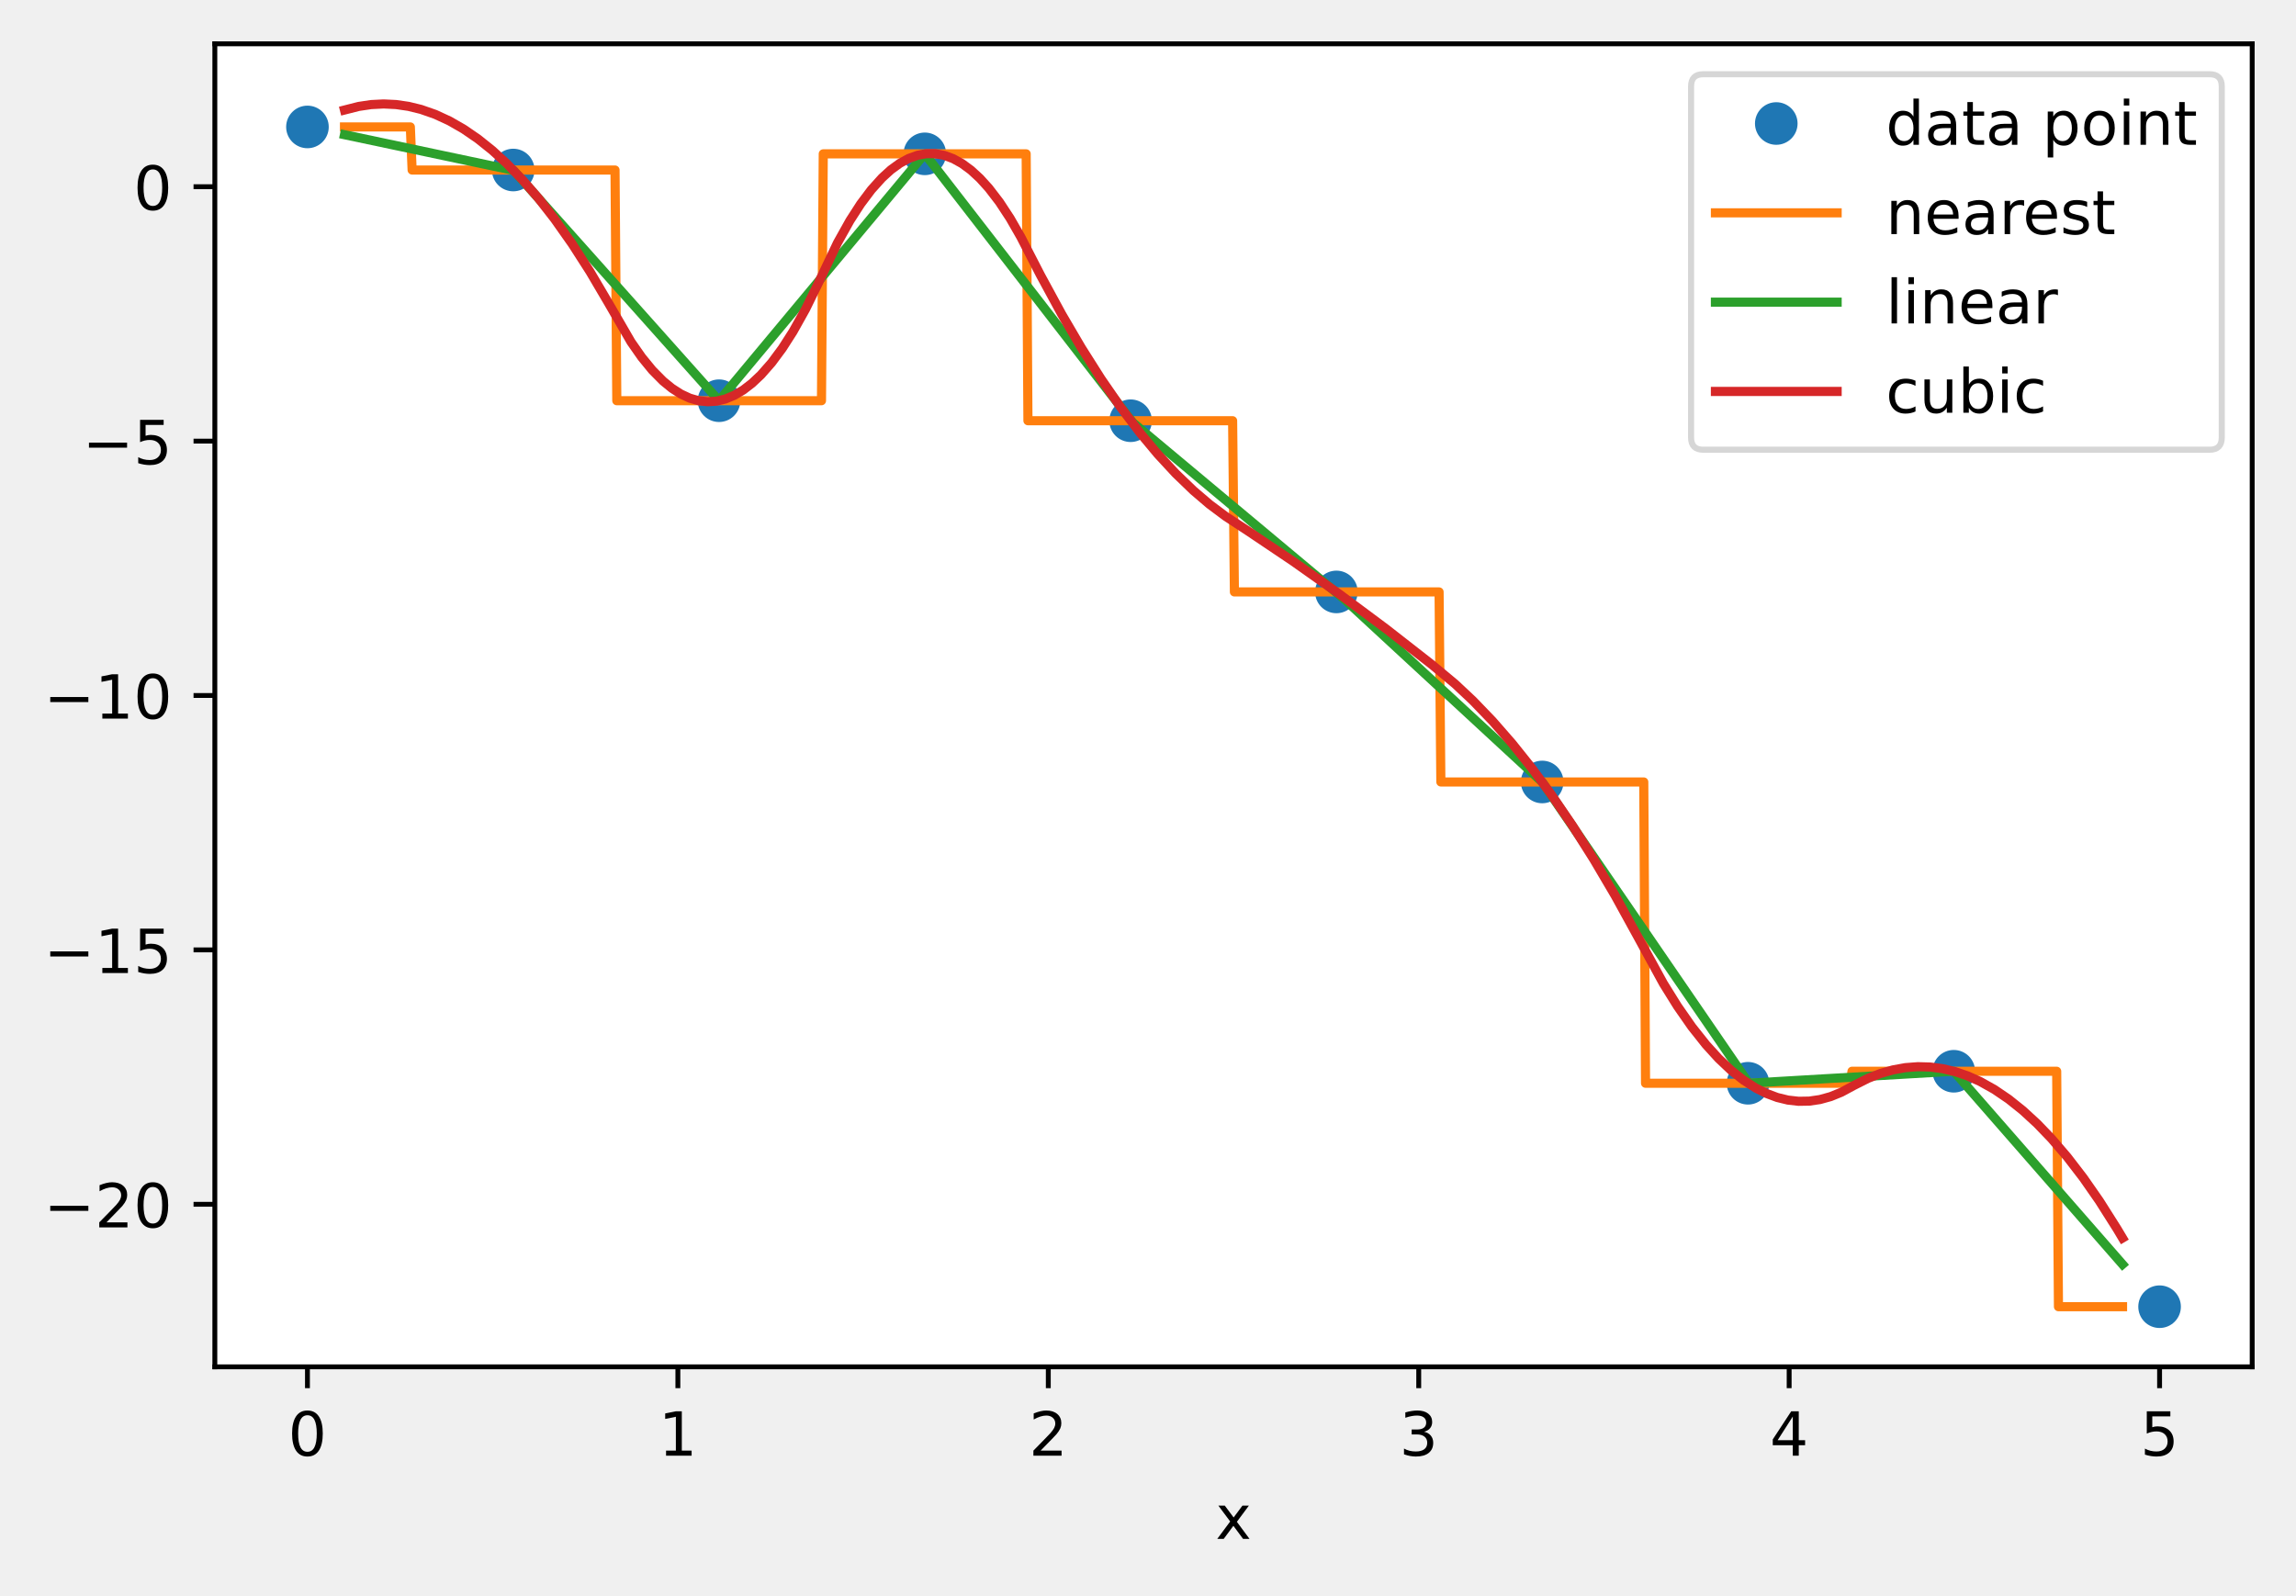
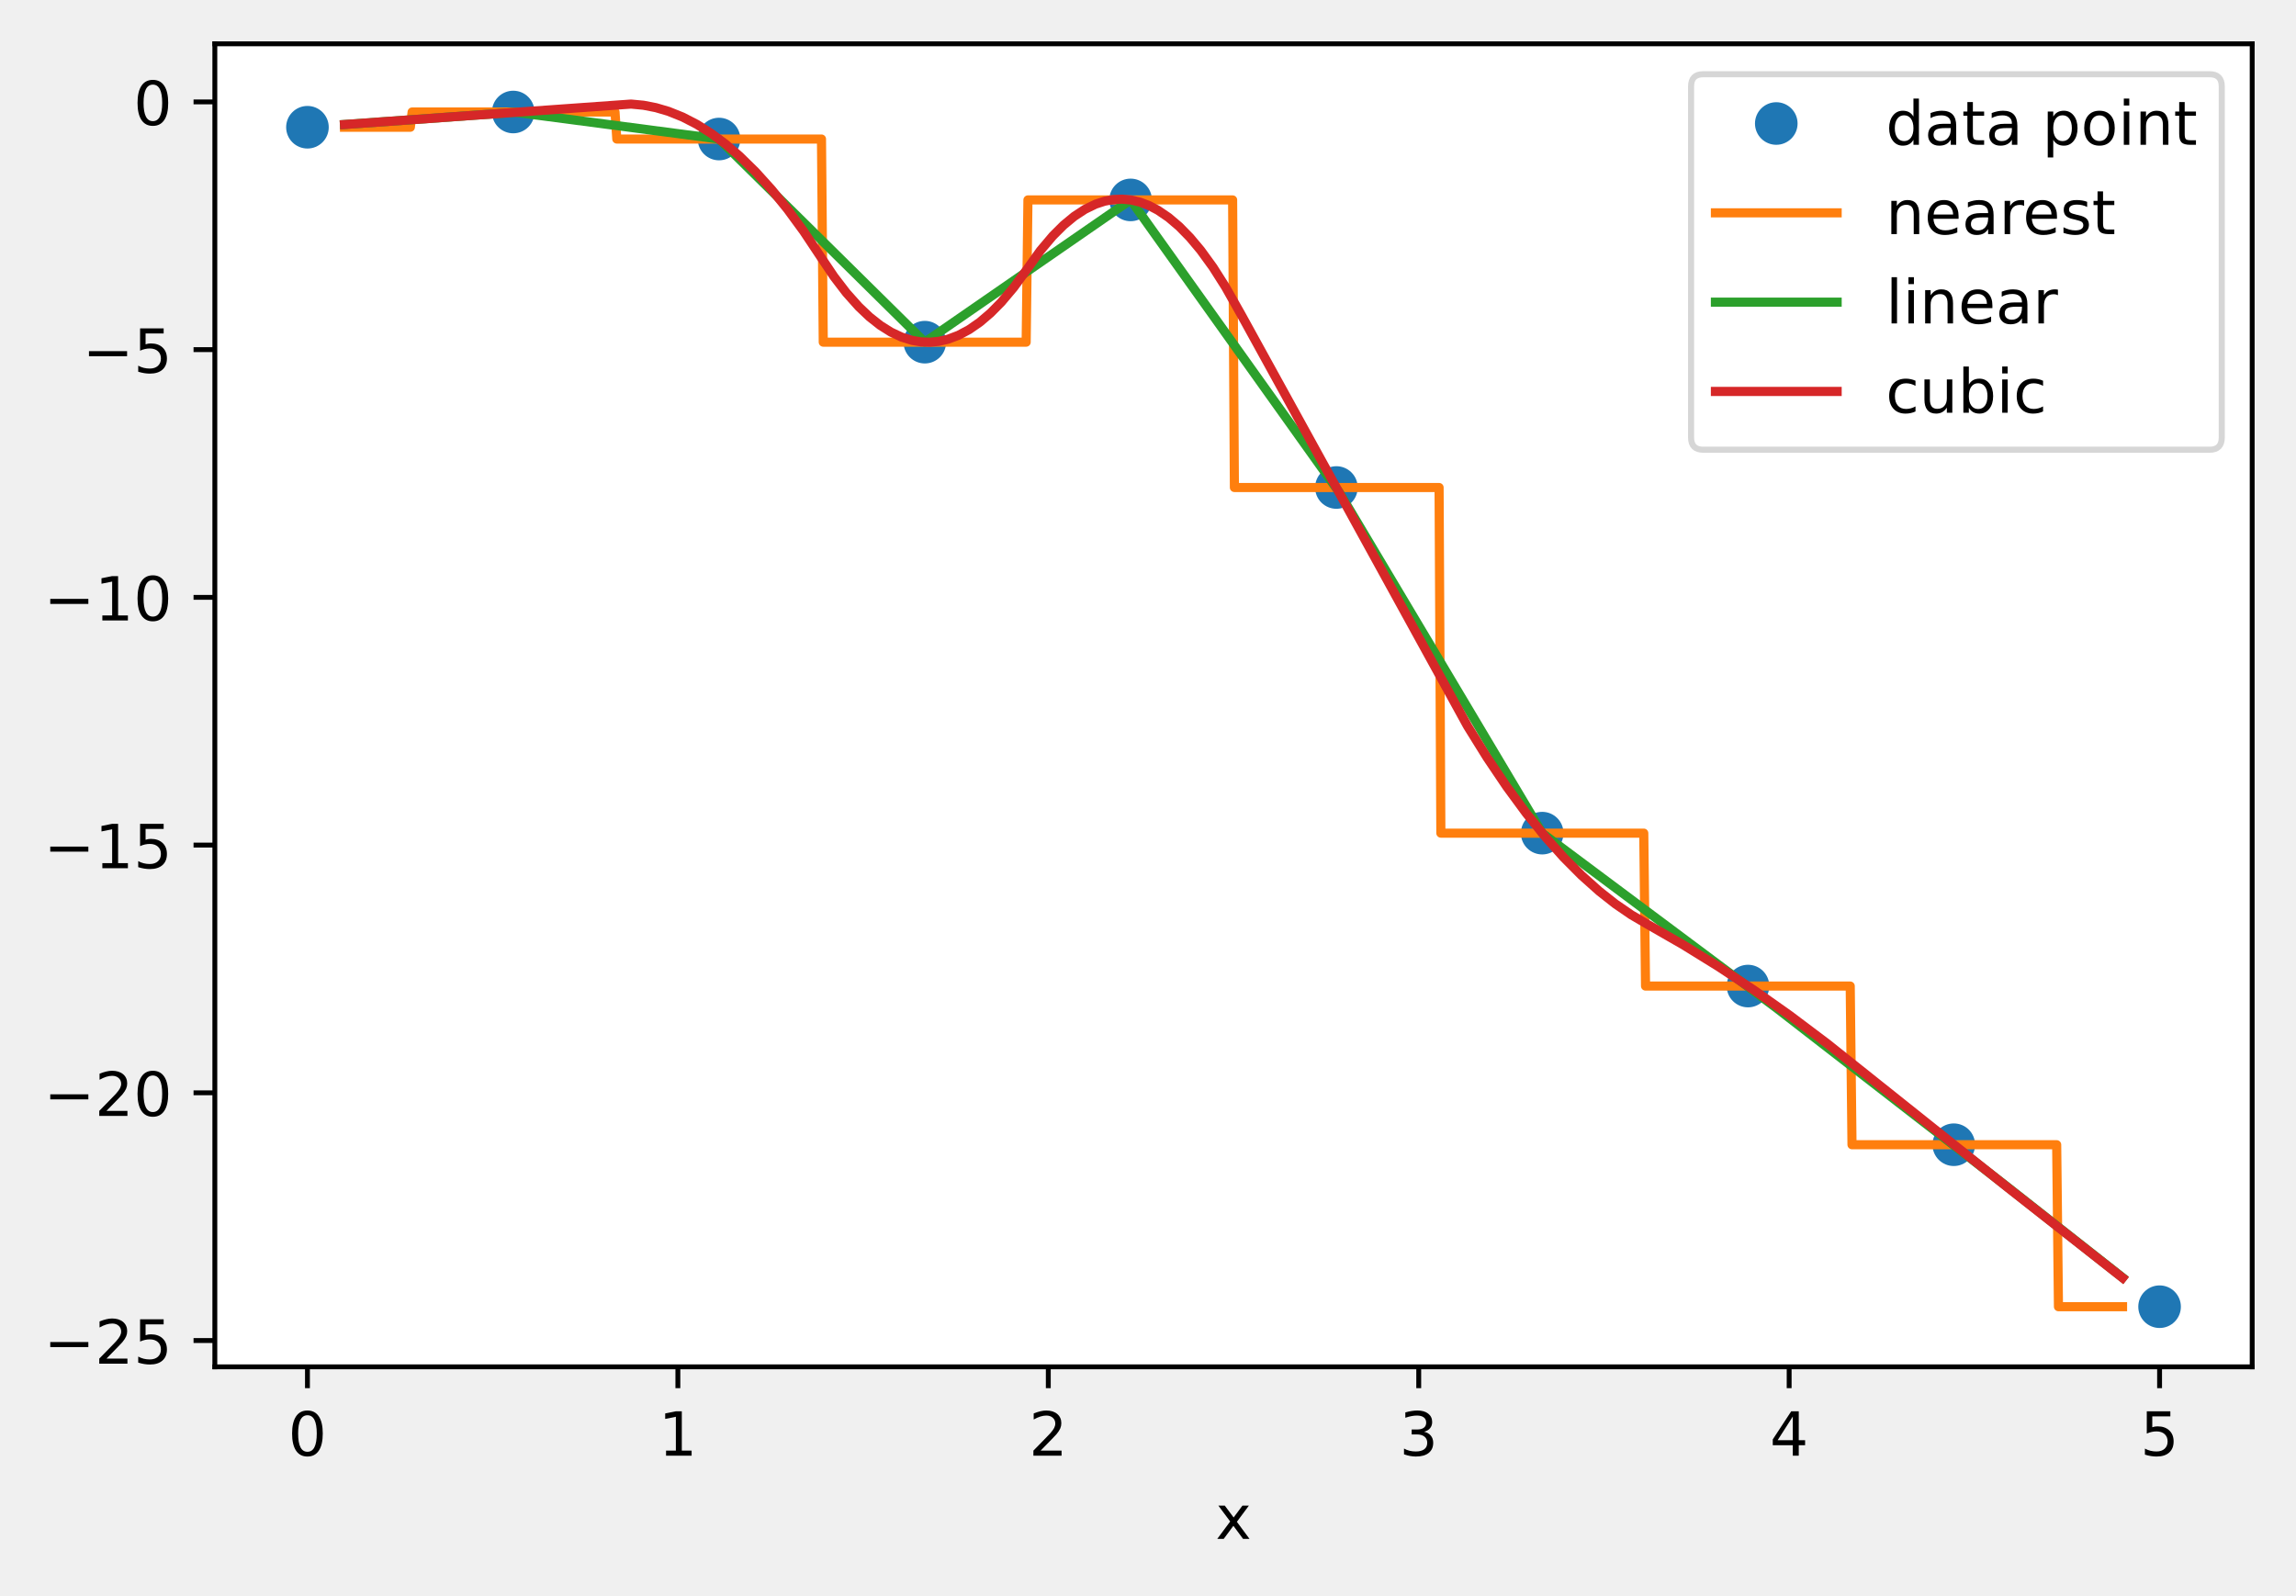
<svg xmlns="http://www.w3.org/2000/svg" xmlns:xlink="http://www.w3.org/1999/xlink" height="262.196pt" version="1.1" viewBox="0 0 377.305 262.196" width="377.305pt">
  <defs>
    <style type="text/css">*{stroke-linecap:butt;stroke-linejoin:round;}</style>
  </defs>
  <g id="figure_1">
    <g id="patch_1">
      <path d="M 0 262.196  L 377.305 262.196  L 377.305 0  L 0 0  z " style="fill:none;" />
    </g>
    <g id="axes_1">
      <g id="patch_2">
        <path d="M 35.305 224.64  L 370.105 224.64  L 370.105 7.2  L 35.305 7.2  z " style="fill:#ffffff;" />
      </g>
      <g id="matplotlib.axis_1">
        <g id="xtick_1">
          <g id="line2d_1">
            <defs>
-               <path d="M 0 0  L 0 3.5  " id="meb9a867ab9" style="stroke:#000000;stroke-width:0.8;" />
-             </defs>
-             <g>
-               <use style="stroke:#000000;stroke-width:0.8;" x="50.523" xlink:href="#meb9a867ab9" y="224.64" />
+               <path d="M 0 0  L 0 3.5  " id="m093470d489" style="stroke:#000000;stroke-width:0.8;" />
+             </defs>
+             <g>
+               <use style="stroke:#000000;stroke-width:0.8;" x="50.523" xlink:href="#m093470d489" y="224.64" />
            </g>
          </g>
          <g id="text_1">
            <g transform="translate(47.34162 239.2384)scale(0.1 -0.1)">
              <defs>
                <path d="M 31.781 66.406  Q 24.172 66.406 20.328 58.906  Q 16.5 51.422 16.5 36.375  Q 16.5 21.391 20.328 13.891  Q 24.172 6.391 31.781 6.391  Q 39.453 6.391 43.281 13.891  Q 47.125 21.391 47.125 36.375  Q 47.125 51.422 43.281 58.906  Q 39.453 66.406 31.781 66.406  z M 31.781 74.219  Q 44.047 74.219 50.516 64.516  Q 56.984 54.828 56.984 36.375  Q 56.984 17.969 50.516 8.266  Q 44.047 -1.422 31.781 -1.422  Q 19.531 -1.422 13.062 8.266  Q 6.594 17.969 6.594 36.375  Q 6.594 54.828 13.062 64.516  Q 19.531 74.219 31.781 74.219  z " id="DejaVuSans-48" />
              </defs>
              <use xlink:href="#DejaVuSans-48" />
            </g>
          </g>
        </g>
        <g id="xtick_2">
          <g id="line2d_2">
            <g>
-               <use style="stroke:#000000;stroke-width:0.8;" x="111.396" xlink:href="#meb9a867ab9" y="224.64" />
+               <use style="stroke:#000000;stroke-width:0.8;" x="111.396" xlink:href="#m093470d489" y="224.64" />
            </g>
          </g>
          <g id="text_2">
            <g transform="translate(108.2143 239.2384)scale(0.1 -0.1)">
              <defs>
                <path d="M 12.406 8.297  L 28.516 8.297  L 28.516 63.922  L 10.984 60.406  L 10.984 69.391  L 28.422 72.906  L 38.281 72.906  L 38.281 8.297  L 54.391 8.297  L 54.391 0  L 12.406 0  z " id="DejaVuSans-49" />
              </defs>
              <use xlink:href="#DejaVuSans-49" />
            </g>
          </g>
        </g>
        <g id="xtick_3">
          <g id="line2d_3">
            <g>
-               <use style="stroke:#000000;stroke-width:0.8;" x="172.268" xlink:href="#meb9a867ab9" y="224.64" />
+               <use style="stroke:#000000;stroke-width:0.8;" x="172.268" xlink:href="#m093470d489" y="224.64" />
            </g>
          </g>
          <g id="text_3">
            <g transform="translate(169.0871 239.2384)scale(0.1 -0.1)">
              <defs>
                <path d="M 19.188 8.297  L 53.609 8.297  L 53.609 0  L 7.328 0  L 7.328 8.297  Q 12.938 14.109 22.625 23.891  Q 32.328 33.688 34.812 36.531  Q 39.547 41.844 41.422 45.531  Q 43.312 49.219 43.312 52.781  Q 43.312 58.594 39.234 62.25  Q 35.156 65.922 28.609 65.922  Q 23.969 65.922 18.812 64.312  Q 13.672 62.703 7.812 59.422  L 7.812 69.391  Q 13.766 71.781 18.938 73  Q 24.125 74.219 28.422 74.219  Q 39.75 74.219 46.484 68.547  Q 53.219 62.891 53.219 53.422  Q 53.219 48.922 51.531 44.891  Q 49.859 40.875 45.406 35.406  Q 44.188 33.984 37.641 27.219  Q 31.109 20.453 19.188 8.297  z " id="DejaVuSans-50" />
              </defs>
              <use xlink:href="#DejaVuSans-50" />
            </g>
          </g>
        </g>
        <g id="xtick_4">
          <g id="line2d_4">
            <g>
-               <use style="stroke:#000000;stroke-width:0.8;" x="233.141" xlink:href="#meb9a867ab9" y="224.64" />
+               <use style="stroke:#000000;stroke-width:0.8;" x="233.141" xlink:href="#m093470d489" y="224.64" />
            </g>
          </g>
          <g id="text_4">
            <g transform="translate(229.9598 239.2384)scale(0.1 -0.1)">
              <defs>
                <path d="M 40.578 39.312  Q 47.656 37.797 51.625 33  Q 55.609 28.219 55.609 21.188  Q 55.609 10.406 48.188 4.484  Q 40.766 -1.422 27.094 -1.422  Q 22.516 -1.422 17.656 -0.516  Q 12.797 0.391 7.625 2.203  L 7.625 11.719  Q 11.719 9.328 16.594 8.109  Q 21.484 6.891 26.812 6.891  Q 36.078 6.891 40.938 10.547  Q 45.797 14.203 45.797 21.188  Q 45.797 27.641 41.281 31.266  Q 36.766 34.906 28.719 34.906  L 20.219 34.906  L 20.219 43.016  L 29.109 43.016  Q 36.375 43.016 40.234 45.922  Q 44.094 48.828 44.094 54.297  Q 44.094 59.906 40.109 62.906  Q 36.141 65.922 28.719 65.922  Q 24.656 65.922 20.016 65.031  Q 15.375 64.156 9.812 62.312  L 9.812 71.094  Q 15.438 72.656 20.344 73.438  Q 25.25 74.219 29.594 74.219  Q 40.828 74.219 47.359 69.109  Q 53.906 64.016 53.906 55.328  Q 53.906 49.266 50.438 45.094  Q 46.969 40.922 40.578 39.312  z " id="DejaVuSans-51" />
              </defs>
              <use xlink:href="#DejaVuSans-51" />
            </g>
          </g>
        </g>
        <g id="xtick_5">
          <g id="line2d_5">
            <g>
-               <use style="stroke:#000000;stroke-width:0.8;" x="294.014" xlink:href="#meb9a867ab9" y="224.64" />
+               <use style="stroke:#000000;stroke-width:0.8;" x="294.014" xlink:href="#m093470d489" y="224.64" />
            </g>
          </g>
          <g id="text_5">
            <g transform="translate(290.8325 239.2384)scale(0.1 -0.1)">
              <defs>
                <path d="M 37.797 64.312  L 12.891 25.391  L 37.797 25.391  z M 35.203 72.906  L 47.609 72.906  L 47.609 25.391  L 58.016 25.391  L 58.016 17.188  L 47.609 17.188  L 47.609 0  L 37.797 0  L 37.797 17.188  L 4.891 17.188  L 4.891 26.703  z " id="DejaVuSans-52" />
              </defs>
              <use xlink:href="#DejaVuSans-52" />
            </g>
          </g>
        </g>
        <g id="xtick_6">
          <g id="line2d_6">
            <g>
-               <use style="stroke:#000000;stroke-width:0.8;" x="354.887" xlink:href="#meb9a867ab9" y="224.64" />
+               <use style="stroke:#000000;stroke-width:0.8;" x="354.887" xlink:href="#m093470d489" y="224.64" />
            </g>
          </g>
          <g id="text_6">
            <g transform="translate(351.7053 239.2384)scale(0.1 -0.1)">
              <defs>
                <path d="M 10.797 72.906  L 49.516 72.906  L 49.516 64.594  L 19.828 64.594  L 19.828 46.734  Q 21.969 47.469 24.109 47.828  Q 26.266 48.188 28.422 48.188  Q 40.625 48.188 47.75 41.5  Q 54.891 34.812 54.891 23.391  Q 54.891 11.625 47.562 5.094  Q 40.234 -1.422 26.906 -1.422  Q 22.312 -1.422 17.547 -0.641  Q 12.797 0.141 7.719 1.703  L 7.719 11.625  Q 12.109 9.234 16.797 8.062  Q 21.484 6.891 26.703 6.891  Q 35.156 6.891 40.078 11.328  Q 45.016 15.766 45.016 23.391  Q 45.016 31 40.078 35.438  Q 35.156 39.891 26.703 39.891  Q 22.75 39.891 18.812 39.016  Q 14.891 38.141 10.797 36.281  z " id="DejaVuSans-53" />
              </defs>
              <use xlink:href="#DejaVuSans-53" />
            </g>
          </g>
        </g>
        <g id="text_7">
          <g transform="translate(199.7453 252.9166)scale(0.1 -0.1)">
            <defs>
              <path d="M 54.891 54.688  L 35.109 28.078  L 55.906 0  L 45.312 0  L 29.391 21.484  L 13.484 0  L 2.875 0  L 24.125 28.609  L 4.688 54.688  L 15.281 54.688  L 29.781 35.203  L 44.281 54.688  z " id="DejaVuSans-120" />
            </defs>
            <use xlink:href="#DejaVuSans-120" />
          </g>
        </g>
      </g>
      <g id="matplotlib.axis_2">
        <g id="ytick_1">
          <g id="line2d_7">
            <defs>
-               <path d="M 0 0  L -3.5 0  " id="me85c4e3454" style="stroke:#000000;stroke-width:0.8;" />
-             </defs>
-             <g>
-               <use style="stroke:#000000;stroke-width:0.8;" x="35.305" xlink:href="#me85c4e3454" y="197.925" />
+               <path d="M 0 0  L -3.5 0  " id="mf85a8f0143" style="stroke:#000000;stroke-width:0.8;" />
+             </defs>
+             <g>
+               <use style="stroke:#000000;stroke-width:0.8;" x="35.305" xlink:href="#mf85a8f0143" y="220.315" />
            </g>
          </g>
          <g id="text_8">
-             <g transform="translate(7.2 201.7244)scale(0.1 -0.1)">
+             <g transform="translate(7.2 224.1146)scale(0.1 -0.1)">
              <defs>
                <path d="M 10.594 35.5  L 73.188 35.5  L 73.188 27.203  L 10.594 27.203  z " id="DejaVuSans-8722" />
              </defs>
+               <use xlink:href="#DejaVuSans-8722" />
+               <use x="83.789" xlink:href="#DejaVuSans-50" />
+               <use x="147.412" xlink:href="#DejaVuSans-53" />
+             </g>
+           </g>
+         </g>
+         <g id="ytick_2">
+           <g id="line2d_8">
+             <g>
+               <use style="stroke:#000000;stroke-width:0.8;" x="35.305" xlink:href="#mf85a8f0143" y="179.602" />
+             </g>
+           </g>
+           <g id="text_9">
+             <g transform="translate(7.2 183.4014)scale(0.1 -0.1)">
              <use xlink:href="#DejaVuSans-8722" />
              <use x="83.789" xlink:href="#DejaVuSans-50" />
              <use x="147.412" xlink:href="#DejaVuSans-48" />
            </g>
          </g>
        </g>
-         <g id="ytick_2">
-           <g id="line2d_8">
-             <g>
-               <use style="stroke:#000000;stroke-width:0.8;" x="35.305" xlink:href="#me85c4e3454" y="156.115" />
-             </g>
-           </g>
-           <g id="text_9">
-             <g transform="translate(7.2 159.9147)scale(0.1 -0.1)">
+         <g id="ytick_3">
+           <g id="line2d_9">
+             <g>
+               <use style="stroke:#000000;stroke-width:0.8;" x="35.305" xlink:href="#mf85a8f0143" y="138.889" />
+             </g>
+           </g>
+           <g id="text_10">
+             <g transform="translate(7.2 142.6882)scale(0.1 -0.1)">
              <use xlink:href="#DejaVuSans-8722" />
              <use x="83.789" xlink:href="#DejaVuSans-49" />
              <use x="147.412" xlink:href="#DejaVuSans-53" />
            </g>
          </g>
        </g>
-         <g id="ytick_3">
-           <g id="line2d_9">
-             <g>
-               <use style="stroke:#000000;stroke-width:0.8;" x="35.305" xlink:href="#me85c4e3454" y="114.306" />
-             </g>
-           </g>
-           <g id="text_10">
-             <g transform="translate(7.2 118.1049)scale(0.1 -0.1)">
+         <g id="ytick_4">
+           <g id="line2d_10">
+             <g>
+               <use style="stroke:#000000;stroke-width:0.8;" x="35.305" xlink:href="#mf85a8f0143" y="98.176" />
+             </g>
+           </g>
+           <g id="text_11">
+             <g transform="translate(7.2 101.975)scale(0.1 -0.1)">
              <use xlink:href="#DejaVuSans-8722" />
              <use x="83.789" xlink:href="#DejaVuSans-49" />
              <use x="147.412" xlink:href="#DejaVuSans-48" />
            </g>
          </g>
        </g>
-         <g id="ytick_4">
-           <g id="line2d_10">
-             <g>
-               <use style="stroke:#000000;stroke-width:0.8;" x="35.305" xlink:href="#me85c4e3454" y="72.496" />
-             </g>
-           </g>
-           <g id="text_11">
-             <g transform="translate(13.5625 76.29518)scale(0.1 -0.1)">
-               <use xlink:href="#DejaVuSans-8722" />
-               <use x="83.789" xlink:href="#DejaVuSans-53" />
-             </g>
-           </g>
-         </g>
        <g id="ytick_5">
          <g id="line2d_11">
            <g>
-               <use style="stroke:#000000;stroke-width:0.8;" x="35.305" xlink:href="#me85c4e3454" y="30.686" />
+               <use style="stroke:#000000;stroke-width:0.8;" x="35.305" xlink:href="#mf85a8f0143" y="57.463" />
            </g>
          </g>
          <g id="text_12">
-             <g transform="translate(21.94219 34.48545)scale(0.1 -0.1)">
+             <g transform="translate(13.5625 61.26186)scale(0.1 -0.1)">
+               <use xlink:href="#DejaVuSans-8722" />
+               <use x="83.789" xlink:href="#DejaVuSans-53" />
+             </g>
+           </g>
+         </g>
+         <g id="ytick_6">
+           <g id="line2d_12">
+             <g>
+               <use style="stroke:#000000;stroke-width:0.8;" x="35.305" xlink:href="#mf85a8f0143" y="16.749" />
+             </g>
+           </g>
+           <g id="text_13">
+             <g transform="translate(21.94219 20.54867)scale(0.1 -0.1)">
              <use xlink:href="#DejaVuSans-48" />
            </g>
          </g>
        </g>
      </g>
-       <g id="line2d_12">
+       <g id="line2d_13">
        <defs>
-           <path d="M 0 3  C 0.796 3 1.559 2.684 2.121 2.121  C 2.684 1.559 3 0.796 3 0  C 3 -0.796 2.684 -1.559 2.121 -2.121  C 1.559 -2.684 0.796 -3 0 -3  C -0.796 -3 -1.559 -2.684 -2.121 -2.121  C -2.684 -1.559 -3 -0.796 -3 0  C -3 0.796 -2.684 1.559 -2.121 2.121  C -1.559 2.684 -0.796 3 0 3  z " id="m2b4b427f7d" style="stroke:#1f77b4;" />
+           <path d="M 0 3  C 0.796 3 1.559 2.684 2.121 2.121  C 2.684 1.559 3 0.796 3 0  C 3 -0.796 2.684 -1.559 2.121 -2.121  C 1.559 -2.684 0.796 -3 0 -3  C -0.796 -3 -1.559 -2.684 -2.121 -2.121  C -2.684 -1.559 -3 -0.796 -3 0  C -3 0.796 -2.684 1.559 -2.121 2.121  C -1.559 2.684 -0.796 3 0 3  z " id="mbc046220da" style="stroke:#1f77b4;" />
        </defs>
-         <g clip-path="url(#p2fd40e20f9)">
-           <use style="fill:#1f77b4;stroke:#1f77b4;" x="50.523" xlink:href="#m2b4b427f7d" y="20.863" />
-           <use style="fill:#1f77b4;stroke:#1f77b4;" x="84.341" xlink:href="#m2b4b427f7d" y="27.943" />
-           <use style="fill:#1f77b4;stroke:#1f77b4;" x="118.159" xlink:href="#m2b4b427f7d" y="65.856" />
-           <use style="fill:#1f77b4;stroke:#1f77b4;" x="151.977" xlink:href="#m2b4b427f7d" y="25.284" />
-           <use style="fill:#1f77b4;stroke:#1f77b4;" x="185.796" xlink:href="#m2b4b427f7d" y="69.146" />
-           <use style="fill:#1f77b4;stroke:#1f77b4;" x="219.614" xlink:href="#m2b4b427f7d" y="97.283" />
-           <use style="fill:#1f77b4;stroke:#1f77b4;" x="253.432" xlink:href="#m2b4b427f7d" y="128.517" />
-           <use style="fill:#1f77b4;stroke:#1f77b4;" x="287.25" xlink:href="#m2b4b427f7d" y="178.034" />
-           <use style="fill:#1f77b4;stroke:#1f77b4;" x="321.068" xlink:href="#m2b4b427f7d" y="176.06" />
-           <use style="fill:#1f77b4;stroke:#1f77b4;" x="354.887" xlink:href="#m2b4b427f7d" y="214.756" />
-         </g>
-       </g>
-       <g id="line2d_13">
-         <path clip-path="url(#p2fd40e20f9)" d="M 56.61 20.863  L 67.432 20.863  L 67.724 27.943  L 101.067 27.943  L 101.36 65.856  L 134.995 65.856  L 135.288 25.284  L 168.631 25.284  L 168.923 69.146  L 202.558 69.146  L 202.851 97.283  L 236.486 97.283  L 236.779 128.517  L 270.122 128.517  L 270.414 178.034  L 304.05 178.034  L 304.342 176.06  L 337.977 176.06  L 338.27 214.756  L 348.799 214.756  L 348.799 214.756  " style="fill:none;stroke:#ff7f0e;stroke-linecap:square;stroke-width:1.5;" />
+         <g clip-path="url(#p6e60f9a5d8)">
+           <use style="fill:#1f77b4;stroke:#1f77b4;" x="50.523" xlink:href="#mbc046220da" y="20.911" />
+           <use style="fill:#1f77b4;stroke:#1f77b4;" x="84.341" xlink:href="#mbc046220da" y="18.409" />
+           <use style="fill:#1f77b4;stroke:#1f77b4;" x="118.159" xlink:href="#mbc046220da" y="22.85" />
+           <use style="fill:#1f77b4;stroke:#1f77b4;" x="151.977" xlink:href="#mbc046220da" y="56.235" />
+           <use style="fill:#1f77b4;stroke:#1f77b4;" x="185.796" xlink:href="#mbc046220da" y="32.857" />
+           <use style="fill:#1f77b4;stroke:#1f77b4;" x="219.614" xlink:href="#mbc046220da" y="80.121" />
+           <use style="fill:#1f77b4;stroke:#1f77b4;" x="253.432" xlink:href="#mbc046220da" y="136.927" />
+           <use style="fill:#1f77b4;stroke:#1f77b4;" x="287.25" xlink:href="#mbc046220da" y="162.058" />
+           <use style="fill:#1f77b4;stroke:#1f77b4;" x="321.068" xlink:href="#mbc046220da" y="188.136" />
+           <use style="fill:#1f77b4;stroke:#1f77b4;" x="354.887" xlink:href="#mbc046220da" y="214.756" />
+         </g>
      </g>
      <g id="line2d_14">
-         <path clip-path="url(#p2fd40e20f9)" d="M 56.61 22.137  L 84.396 28.005  L 118.031 65.712  L 118.324 65.658  L 151.959 25.306  L 153.129 26.778  L 186.179 69.465  L 220.985 98.549  L 253.45 128.543  L 287.378 178.027  L 321.013 176.063  L 321.891 177.001  L 348.799 207.791  L 348.799 207.791  " style="fill:none;stroke:#2ca02c;stroke-linecap:square;stroke-width:1.5;" />
+         <path clip-path="url(#p6e60f9a5d8)" d="M 56.61 20.911  L 67.432 20.911  L 67.724 18.409  L 101.067 18.409  L 101.36 22.85  L 134.995 22.85  L 135.288 56.235  L 168.631 56.235  L 168.923 32.857  L 202.558 32.857  L 202.851 80.121  L 236.486 80.121  L 236.779 136.927  L 270.122 136.927  L 270.414 162.058  L 304.05 162.058  L 304.342 188.136  L 337.977 188.136  L 338.27 214.756  L 348.799 214.756  L 348.799 214.756  " style="fill:none;stroke:#ff7f0e;stroke-linecap:square;stroke-width:1.5;" />
      </g>
      <g id="line2d_15">
-         <path clip-path="url(#p2fd40e20f9)" d="M 56.61 18.085  L 58.95 17.491  L 60.997 17.187  L 63.045 17.084  L 65.092 17.182  L 67.139 17.481  L 69.187 17.982  L 71.527 18.8  L 73.867 19.881  L 76.206 21.225  L 78.546 22.832  L 80.886 24.702  L 83.226 26.834  L 85.858 29.548  L 88.491 32.593  L 91.123 35.972  L 94.048 40.116  L 96.973 44.671  L 99.897 49.636  L 103.7 56.2  L 105.455 58.713  L 107.209 60.856  L 108.964 62.629  L 110.427 63.822  L 111.889 64.759  L 113.352 65.438  L 114.814 65.859  L 116.276 66.023  L 117.739 65.93  L 119.201 65.579  L 120.664 64.971  L 122.126 64.106  L 123.588 62.983  L 125.051 61.603  L 126.806 59.606  L 128.561 57.24  L 130.315 54.502  L 132.363 50.84  L 134.41 46.673  L 137.628 39.91  L 139.675 36.247  L 141.43 33.525  L 143.185 31.188  L 144.94 29.237  L 146.402 27.905  L 147.864 26.841  L 149.327 26.045  L 150.789 25.517  L 152.252 25.256  L 153.714 25.262  L 155.176 25.537  L 156.639 26.079  L 158.101 26.889  L 159.564 27.966  L 161.026 29.311  L 162.488 30.924  L 164.243 33.213  L 165.998 35.887  L 167.753 38.946  L 170.97 45.198  L 174.48 51.662  L 177.698 57.154  L 180.915 62.232  L 184.132 66.897  L 187.349 71.147  L 190.274 74.652  L 193.199 77.814  L 196.124 80.635  L 198.756 82.881  L 201.389 84.849  L 205.191 87.342  L 212.503 92.257  L 220.107 97.641  L 227.712 103.302  L 235.316 109.24  L 239.119 112.408  L 242.043 115.153  L 245.261 118.496  L 248.478 122.18  L 251.695 126.203  L 254.913 130.567  L 258.422 135.715  L 261.932 141.269  L 265.442 147.226  L 269.244 154.138  L 273.339 161.631  L 275.679 165.392  L 278.019 168.748  L 280.359 171.699  L 282.406 173.948  L 284.453 175.887  L 286.501 177.516  L 288.548 178.834  L 290.303 179.716  L 292.058 180.371  L 293.813 180.798  L 295.568 180.997  L 297.322 180.967  L 299.077 180.71  L 300.832 180.225  L 302.587 179.511  L 304.635 178.405  L 306.974 177.226  L 309.022 176.425  L 311.069 175.839  L 313.116 175.467  L 315.164 175.31  L 317.211 175.368  L 319.259 175.64  L 321.306 176.127  L 323.353 176.829  L 325.401 177.745  L 327.741 179.056  L 330.08 180.646  L 332.42 182.518  L 334.76 184.669  L 337.1 187.101  L 339.732 190.173  L 342.365 193.599  L 344.997 197.38  L 347.922 201.997  L 348.799 203.468  L 348.799 203.468  " style="fill:none;stroke:#d62728;stroke-linecap:square;stroke-width:1.5;" />
+         <path clip-path="url(#p6e60f9a5d8)" d="M 56.61 20.461  L 84.688 18.455  L 118.031 22.833  L 118.616 23.301  L 151.959 56.217  L 153.422 55.237  L 185.595 32.996  L 185.887 32.985  L 220.107 80.95  L 253.45 136.941  L 292.058 165.766  L 329.788 195  L 348.799 209.965  L 348.799 209.965  " style="fill:none;stroke:#2ca02c;stroke-linecap:square;stroke-width:1.5;" />
+       </g>
+       <g id="line2d_16">
+         <path clip-path="url(#p6e60f9a5d8)" d="M 56.61 20.464  L 103.7 17.104  L 105.747 17.297  L 107.794 17.695  L 109.842 18.297  L 112.182 19.236  L 114.521 20.443  L 116.861 21.917  L 119.201 23.659  L 121.541 25.667  L 124.173 28.247  L 126.806 31.165  L 129.438 34.421  L 132.07 38.016  L 134.995 42.407  L 137.043 45.458  L 139.09 48.13  L 141.137 50.422  L 142.892 52.085  L 144.647 53.469  L 146.402 54.574  L 148.157 55.4  L 149.912 55.948  L 151.374 56.191  L 152.837 56.241  L 154.299 56.098  L 155.761 55.76  L 157.516 55.1  L 159.271 54.161  L 161.026 52.943  L 162.781 51.446  L 164.536 49.671  L 166.583 47.247  L 168.631 44.444  L 170.97 41.184  L 173.018 38.762  L 174.773 37.011  L 176.528 35.559  L 178.282 34.406  L 180.037 33.553  L 181.5 33.071  L 182.962 32.797  L 184.425 32.73  L 185.887 32.872  L 187.349 33.221  L 188.812 33.779  L 190.274 34.544  L 192.029 35.737  L 193.784 37.229  L 195.539 39.021  L 197.294 41.112  L 199.341 43.93  L 201.389 47.156  L 204.021 51.819  L 222.74 85.833  L 241.166 119.341  L 244.383 124.513  L 247.601 129.287  L 250.818 133.664  L 254.035 137.643  L 256.96 140.915  L 259.885 143.859  L 262.81 146.474  L 265.442 148.547  L 268.074 150.353  L 270.707 151.897  L 276.556 155.252  L 282.406 158.867  L 288.256 162.743  L 294.105 166.878  L 300.247 171.5  L 307.267 177.094  L 330.08 195.291  L 348.799 210.011  L 348.799 210.011  " style="fill:none;stroke:#d62728;stroke-linecap:square;stroke-width:1.5;" />
      </g>
      <g id="patch_3">
        <path d="M 35.305 224.64  L 35.305 7.2  " style="fill:none;stroke:#000000;stroke-linecap:square;stroke-linejoin:miter;stroke-width:0.8;" />
      </g>
      <g id="patch_4">
        <path d="M 370.105 224.64  L 370.105 7.2  " style="fill:none;stroke:#000000;stroke-linecap:square;stroke-linejoin:miter;stroke-width:0.8;" />
      </g>
      <g id="patch_5">
        <path d="M 35.305 224.64  L 370.105 224.64  " style="fill:none;stroke:#000000;stroke-linecap:square;stroke-linejoin:miter;stroke-width:0.8;" />
      </g>
      <g id="patch_6">
        <path d="M 35.305 7.2  L 370.105 7.2  " style="fill:none;stroke:#000000;stroke-linecap:square;stroke-linejoin:miter;stroke-width:0.8;" />
      </g>
      <g id="legend_1">
        <g id="patch_7">
          <path d="M 279.898 73.912  L 363.105 73.912  Q 365.105 73.912 365.105 71.912  L 365.105 14.2  Q 365.105 12.2 363.105 12.2  L 279.898 12.2  Q 277.898 12.2 277.898 14.2  L 277.898 71.912  Q 277.898 73.912 279.898 73.912  z " style="fill:#ffffff;opacity:0.8;stroke:#cccccc;stroke-linejoin:miter;" />
        </g>
-         <g id="line2d_16" />
-         <g id="line2d_17">
+         <g id="line2d_17" />
+         <g id="line2d_18">
          <g>
-             <use style="fill:#1f77b4;stroke:#1f77b4;" x="291.898" xlink:href="#m2b4b427f7d" y="20.298" />
-           </g>
-         </g>
-         <g id="text_13">
+             <use style="fill:#1f77b4;stroke:#1f77b4;" x="291.898" xlink:href="#mbc046220da" y="20.298" />
+           </g>
+         </g>
+         <g id="text_14">
          <g transform="translate(309.8984 23.79844)scale(0.1 -0.1)">
            <defs>
              <path d="M 45.406 46.391  L 45.406 75.984  L 54.391 75.984  L 54.391 0  L 45.406 0  L 45.406 8.203  Q 42.578 3.328 38.25 0.953  Q 33.938 -1.422 27.875 -1.422  Q 17.969 -1.422 11.734 6.484  Q 5.516 14.406 5.516 27.297  Q 5.516 40.188 11.734 48.094  Q 17.969 56 27.875 56  Q 33.938 56 38.25 53.625  Q 42.578 51.266 45.406 46.391  z M 14.797 27.297  Q 14.797 17.391 18.875 11.75  Q 22.953 6.109 30.078 6.109  Q 37.203 6.109 41.297 11.75  Q 45.406 17.391 45.406 27.297  Q 45.406 37.203 41.297 42.844  Q 37.203 48.484 30.078 48.484  Q 22.953 48.484 18.875 42.844  Q 14.797 37.203 14.797 27.297  z " id="DejaVuSans-100" />
              <path d="M 34.281 27.484  Q 23.391 27.484 19.188 25  Q 14.984 22.516 14.984 16.5  Q 14.984 11.719 18.141 8.906  Q 21.297 6.109 26.703 6.109  Q 34.188 6.109 38.703 11.406  Q 43.219 16.703 43.219 25.484  L 43.219 27.484  z M 52.203 31.203  L 52.203 0  L 43.219 0  L 43.219 8.297  Q 40.141 3.328 35.547 0.953  Q 30.953 -1.422 24.312 -1.422  Q 15.922 -1.422 10.953 3.297  Q 6 8.016 6 15.922  Q 6 25.141 12.172 29.828  Q 18.359 34.516 30.609 34.516  L 43.219 34.516  L 43.219 35.406  Q 43.219 41.609 39.141 45  Q 35.062 48.391 27.688 48.391  Q 23 48.391 18.547 47.266  Q 14.109 46.141 10.016 43.891  L 10.016 52.203  Q 14.938 54.109 19.578 55.047  Q 24.219 56 28.609 56  Q 40.484 56 46.344 49.844  Q 52.203 43.703 52.203 31.203  z " id="DejaVuSans-97" />
              <path d="M 18.312 70.219  L 18.312 54.688  L 36.812 54.688  L 36.812 47.703  L 18.312 47.703  L 18.312 18.016  Q 18.312 11.328 20.141 9.422  Q 21.969 7.516 27.594 7.516  L 36.812 7.516  L 36.812 0  L 27.594 0  Q 17.188 0 13.234 3.875  Q 9.281 7.766 9.281 18.016  L 9.281 47.703  L 2.688 47.703  L 2.688 54.688  L 9.281 54.688  L 9.281 70.219  z " id="DejaVuSans-116" />
              <path id="DejaVuSans-32" />
              <path d="M 18.109 8.203  L 18.109 -20.797  L 9.078 -20.797  L 9.078 54.688  L 18.109 54.688  L 18.109 46.391  Q 20.953 51.266 25.266 53.625  Q 29.594 56 35.594 56  Q 45.562 56 51.781 48.094  Q 58.016 40.188 58.016 27.297  Q 58.016 14.406 51.781 6.484  Q 45.562 -1.422 35.594 -1.422  Q 29.594 -1.422 25.266 0.953  Q 20.953 3.328 18.109 8.203  z M 48.688 27.297  Q 48.688 37.203 44.609 42.844  Q 40.531 48.484 33.406 48.484  Q 26.266 48.484 22.188 42.844  Q 18.109 37.203 18.109 27.297  Q 18.109 17.391 22.188 11.75  Q 26.266 6.109 33.406 6.109  Q 40.531 6.109 44.609 11.75  Q 48.688 17.391 48.688 27.297  z " id="DejaVuSans-112" />
              <path d="M 30.609 48.391  Q 23.391 48.391 19.188 42.75  Q 14.984 37.109 14.984 27.297  Q 14.984 17.484 19.156 11.844  Q 23.344 6.203 30.609 6.203  Q 37.797 6.203 41.984 11.859  Q 46.188 17.531 46.188 27.297  Q 46.188 37.016 41.984 42.703  Q 37.797 48.391 30.609 48.391  z M 30.609 56  Q 42.328 56 49.016 48.375  Q 55.719 40.766 55.719 27.297  Q 55.719 13.875 49.016 6.219  Q 42.328 -1.422 30.609 -1.422  Q 18.844 -1.422 12.172 6.219  Q 5.516 13.875 5.516 27.297  Q 5.516 40.766 12.172 48.375  Q 18.844 56 30.609 56  z " id="DejaVuSans-111" />
              <path d="M 9.422 54.688  L 18.406 54.688  L 18.406 0  L 9.422 0  z M 9.422 75.984  L 18.406 75.984  L 18.406 64.594  L 9.422 64.594  z " id="DejaVuSans-105" />
              <path d="M 54.891 33.016  L 54.891 0  L 45.906 0  L 45.906 32.719  Q 45.906 40.484 42.875 44.328  Q 39.844 48.188 33.797 48.188  Q 26.516 48.188 22.312 43.547  Q 18.109 38.922 18.109 30.906  L 18.109 0  L 9.078 0  L 9.078 54.688  L 18.109 54.688  L 18.109 46.188  Q 21.344 51.125 25.703 53.562  Q 30.078 56 35.797 56  Q 45.219 56 50.047 50.172  Q 54.891 44.344 54.891 33.016  z " id="DejaVuSans-110" />
            </defs>
            <use xlink:href="#DejaVuSans-100" />
            <use x="63.477" xlink:href="#DejaVuSans-97" />
            <use x="124.756" xlink:href="#DejaVuSans-116" />
            <use x="163.965" xlink:href="#DejaVuSans-97" />
            <use x="225.244" xlink:href="#DejaVuSans-32" />
            <use x="257.031" xlink:href="#DejaVuSans-112" />
            <use x="320.508" xlink:href="#DejaVuSans-111" />
            <use x="381.689" xlink:href="#DejaVuSans-105" />
            <use x="409.473" xlink:href="#DejaVuSans-110" />
            <use x="472.852" xlink:href="#DejaVuSans-116" />
          </g>
        </g>
-         <g id="line2d_18">
+         <g id="line2d_19">
          <path d="M 281.898 34.977  L 301.898 34.977  " style="fill:none;stroke:#ff7f0e;stroke-linecap:square;stroke-width:1.5;" />
        </g>
-         <g id="line2d_19" />
-         <g id="text_14">
+         <g id="line2d_20" />
+         <g id="text_15">
          <g transform="translate(309.8984 38.47656)scale(0.1 -0.1)">
            <defs>
              <path d="M 56.203 29.594  L 56.203 25.203  L 14.891 25.203  Q 15.484 15.922 20.484 11.062  Q 25.484 6.203 34.422 6.203  Q 39.594 6.203 44.453 7.469  Q 49.312 8.734 54.109 11.281  L 54.109 2.781  Q 49.266 0.734 44.188 -0.344  Q 39.109 -1.422 33.891 -1.422  Q 20.797 -1.422 13.156 6.188  Q 5.516 13.812 5.516 26.812  Q 5.516 40.234 12.766 48.109  Q 20.016 56 32.328 56  Q 43.359 56 49.781 48.891  Q 56.203 41.797 56.203 29.594  z M 47.219 32.234  Q 47.125 39.594 43.094 43.984  Q 39.062 48.391 32.422 48.391  Q 24.906 48.391 20.391 44.141  Q 15.875 39.891 15.188 32.172  z " id="DejaVuSans-101" />
              <path d="M 41.109 46.297  Q 39.594 47.172 37.812 47.578  Q 36.031 48 33.891 48  Q 26.266 48 22.188 43.047  Q 18.109 38.094 18.109 28.812  L 18.109 0  L 9.078 0  L 9.078 54.688  L 18.109 54.688  L 18.109 46.188  Q 20.953 51.172 25.484 53.578  Q 30.031 56 36.531 56  Q 37.453 56 38.578 55.875  Q 39.703 55.766 41.062 55.516  z " id="DejaVuSans-114" />
              <path d="M 44.281 53.078  L 44.281 44.578  Q 40.484 46.531 36.375 47.5  Q 32.281 48.484 27.875 48.484  Q 21.188 48.484 17.844 46.438  Q 14.5 44.391 14.5 40.281  Q 14.5 37.156 16.891 35.375  Q 19.281 33.594 26.516 31.984  L 29.594 31.297  Q 39.156 29.25 43.188 25.516  Q 47.219 21.781 47.219 15.094  Q 47.219 7.469 41.188 3.016  Q 35.156 -1.422 24.609 -1.422  Q 20.219 -1.422 15.453 -0.562  Q 10.688 0.297 5.422 2  L 5.422 11.281  Q 10.406 8.688 15.234 7.391  Q 20.062 6.109 24.812 6.109  Q 31.156 6.109 34.562 8.281  Q 37.984 10.453 37.984 14.406  Q 37.984 18.062 35.516 20.016  Q 33.062 21.969 24.703 23.781  L 21.578 24.516  Q 13.234 26.266 9.516 29.906  Q 5.812 33.547 5.812 39.891  Q 5.812 47.609 11.281 51.797  Q 16.75 56 26.812 56  Q 31.781 56 36.172 55.266  Q 40.578 54.547 44.281 53.078  z " id="DejaVuSans-115" />
            </defs>
            <use xlink:href="#DejaVuSans-110" />
            <use x="63.379" xlink:href="#DejaVuSans-101" />
            <use x="124.902" xlink:href="#DejaVuSans-97" />
            <use x="186.182" xlink:href="#DejaVuSans-114" />
            <use x="225.045" xlink:href="#DejaVuSans-101" />
            <use x="286.568" xlink:href="#DejaVuSans-115" />
            <use x="338.668" xlink:href="#DejaVuSans-116" />
          </g>
        </g>
-         <g id="line2d_20">
+         <g id="line2d_21">
          <path d="M 281.898 49.655  L 301.898 49.655  " style="fill:none;stroke:#2ca02c;stroke-linecap:square;stroke-width:1.5;" />
        </g>
-         <g id="line2d_21" />
-         <g id="text_15">
+         <g id="line2d_22" />
+         <g id="text_16">
          <g transform="translate(309.8984 53.15469)scale(0.1 -0.1)">
            <defs>
              <path d="M 9.422 75.984  L 18.406 75.984  L 18.406 0  L 9.422 0  z " id="DejaVuSans-108" />
            </defs>
            <use xlink:href="#DejaVuSans-108" />
            <use x="27.783" xlink:href="#DejaVuSans-105" />
            <use x="55.566" xlink:href="#DejaVuSans-110" />
            <use x="118.945" xlink:href="#DejaVuSans-101" />
            <use x="180.469" xlink:href="#DejaVuSans-97" />
            <use x="241.748" xlink:href="#DejaVuSans-114" />
          </g>
        </g>
-         <g id="line2d_22">
+         <g id="line2d_23">
          <path d="M 281.898 64.333  L 301.898 64.333  " style="fill:none;stroke:#d62728;stroke-linecap:square;stroke-width:1.5;" />
        </g>
-         <g id="line2d_23" />
-         <g id="text_16">
+         <g id="line2d_24" />
+         <g id="text_17">
          <g transform="translate(309.8984 67.83281)scale(0.1 -0.1)">
            <defs>
              <path d="M 48.781 52.594  L 48.781 44.188  Q 44.969 46.297 41.141 47.344  Q 37.312 48.391 33.406 48.391  Q 24.656 48.391 19.812 42.844  Q 14.984 37.312 14.984 27.297  Q 14.984 17.281 19.812 11.734  Q 24.656 6.203 33.406 6.203  Q 37.312 6.203 41.141 7.25  Q 44.969 8.297 48.781 10.406  L 48.781 2.094  Q 45.016 0.344 40.984 -0.531  Q 36.969 -1.422 32.422 -1.422  Q 20.062 -1.422 12.781 6.344  Q 5.516 14.109 5.516 27.297  Q 5.516 40.672 12.859 48.328  Q 20.219 56 33.016 56  Q 37.156 56 41.109 55.141  Q 45.062 54.297 48.781 52.594  z " id="DejaVuSans-99" />
              <path d="M 8.5 21.578  L 8.5 54.688  L 17.484 54.688  L 17.484 21.922  Q 17.484 14.156 20.5 10.266  Q 23.531 6.391 29.594 6.391  Q 36.859 6.391 41.078 11.031  Q 45.312 15.672 45.312 23.688  L 45.312 54.688  L 54.297 54.688  L 54.297 0  L 45.312 0  L 45.312 8.406  Q 42.047 3.422 37.719 1  Q 33.406 -1.422 27.688 -1.422  Q 18.266 -1.422 13.375 4.438  Q 8.5 10.297 8.5 21.578  z M 31.109 56  z " id="DejaVuSans-117" />
              <path d="M 48.688 27.297  Q 48.688 37.203 44.609 42.844  Q 40.531 48.484 33.406 48.484  Q 26.266 48.484 22.188 42.844  Q 18.109 37.203 18.109 27.297  Q 18.109 17.391 22.188 11.75  Q 26.266 6.109 33.406 6.109  Q 40.531 6.109 44.609 11.75  Q 48.688 17.391 48.688 27.297  z M 18.109 46.391  Q 20.953 51.266 25.266 53.625  Q 29.594 56 35.594 56  Q 45.562 56 51.781 48.094  Q 58.016 40.188 58.016 27.297  Q 58.016 14.406 51.781 6.484  Q 45.562 -1.422 35.594 -1.422  Q 29.594 -1.422 25.266 0.953  Q 20.953 3.328 18.109 8.203  L 18.109 0  L 9.078 0  L 9.078 75.984  L 18.109 75.984  z " id="DejaVuSans-98" />
            </defs>
            <use xlink:href="#DejaVuSans-99" />
            <use x="54.98" xlink:href="#DejaVuSans-117" />
            <use x="118.359" xlink:href="#DejaVuSans-98" />
            <use x="181.836" xlink:href="#DejaVuSans-105" />
            <use x="209.619" xlink:href="#DejaVuSans-99" />
          </g>
        </g>
      </g>
    </g>
  </g>
  <defs>
-     <clipPath id="p2fd40e20f9">
+     <clipPath id="p6e60f9a5d8">
      <rect height="217.44" width="334.8" x="35.305" y="7.2" />
    </clipPath>
  </defs>
</svg>
